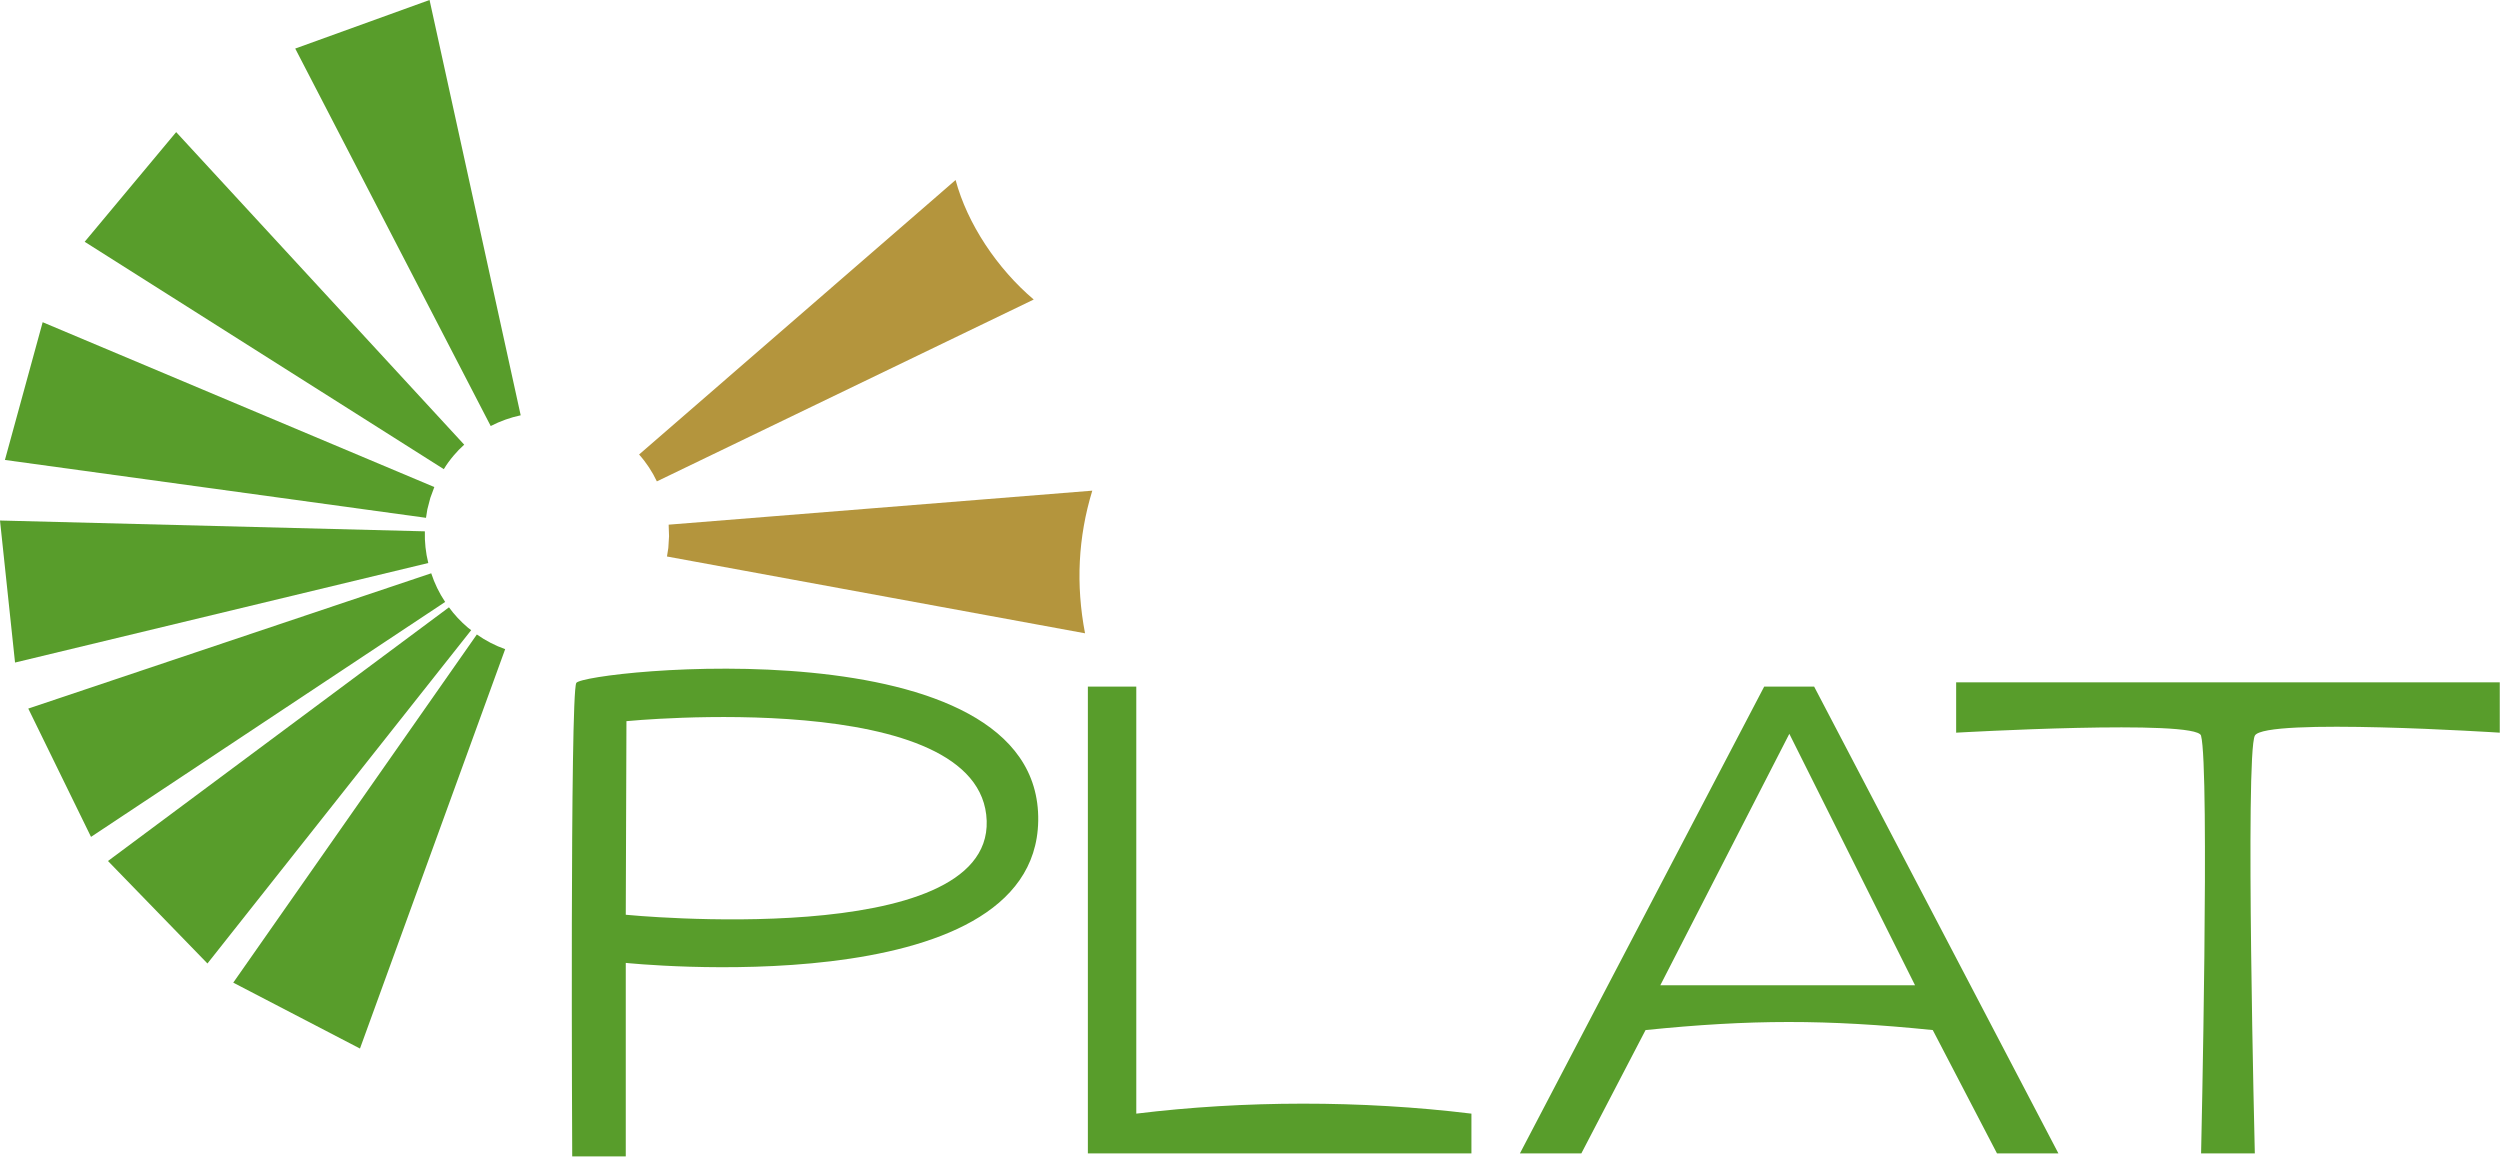
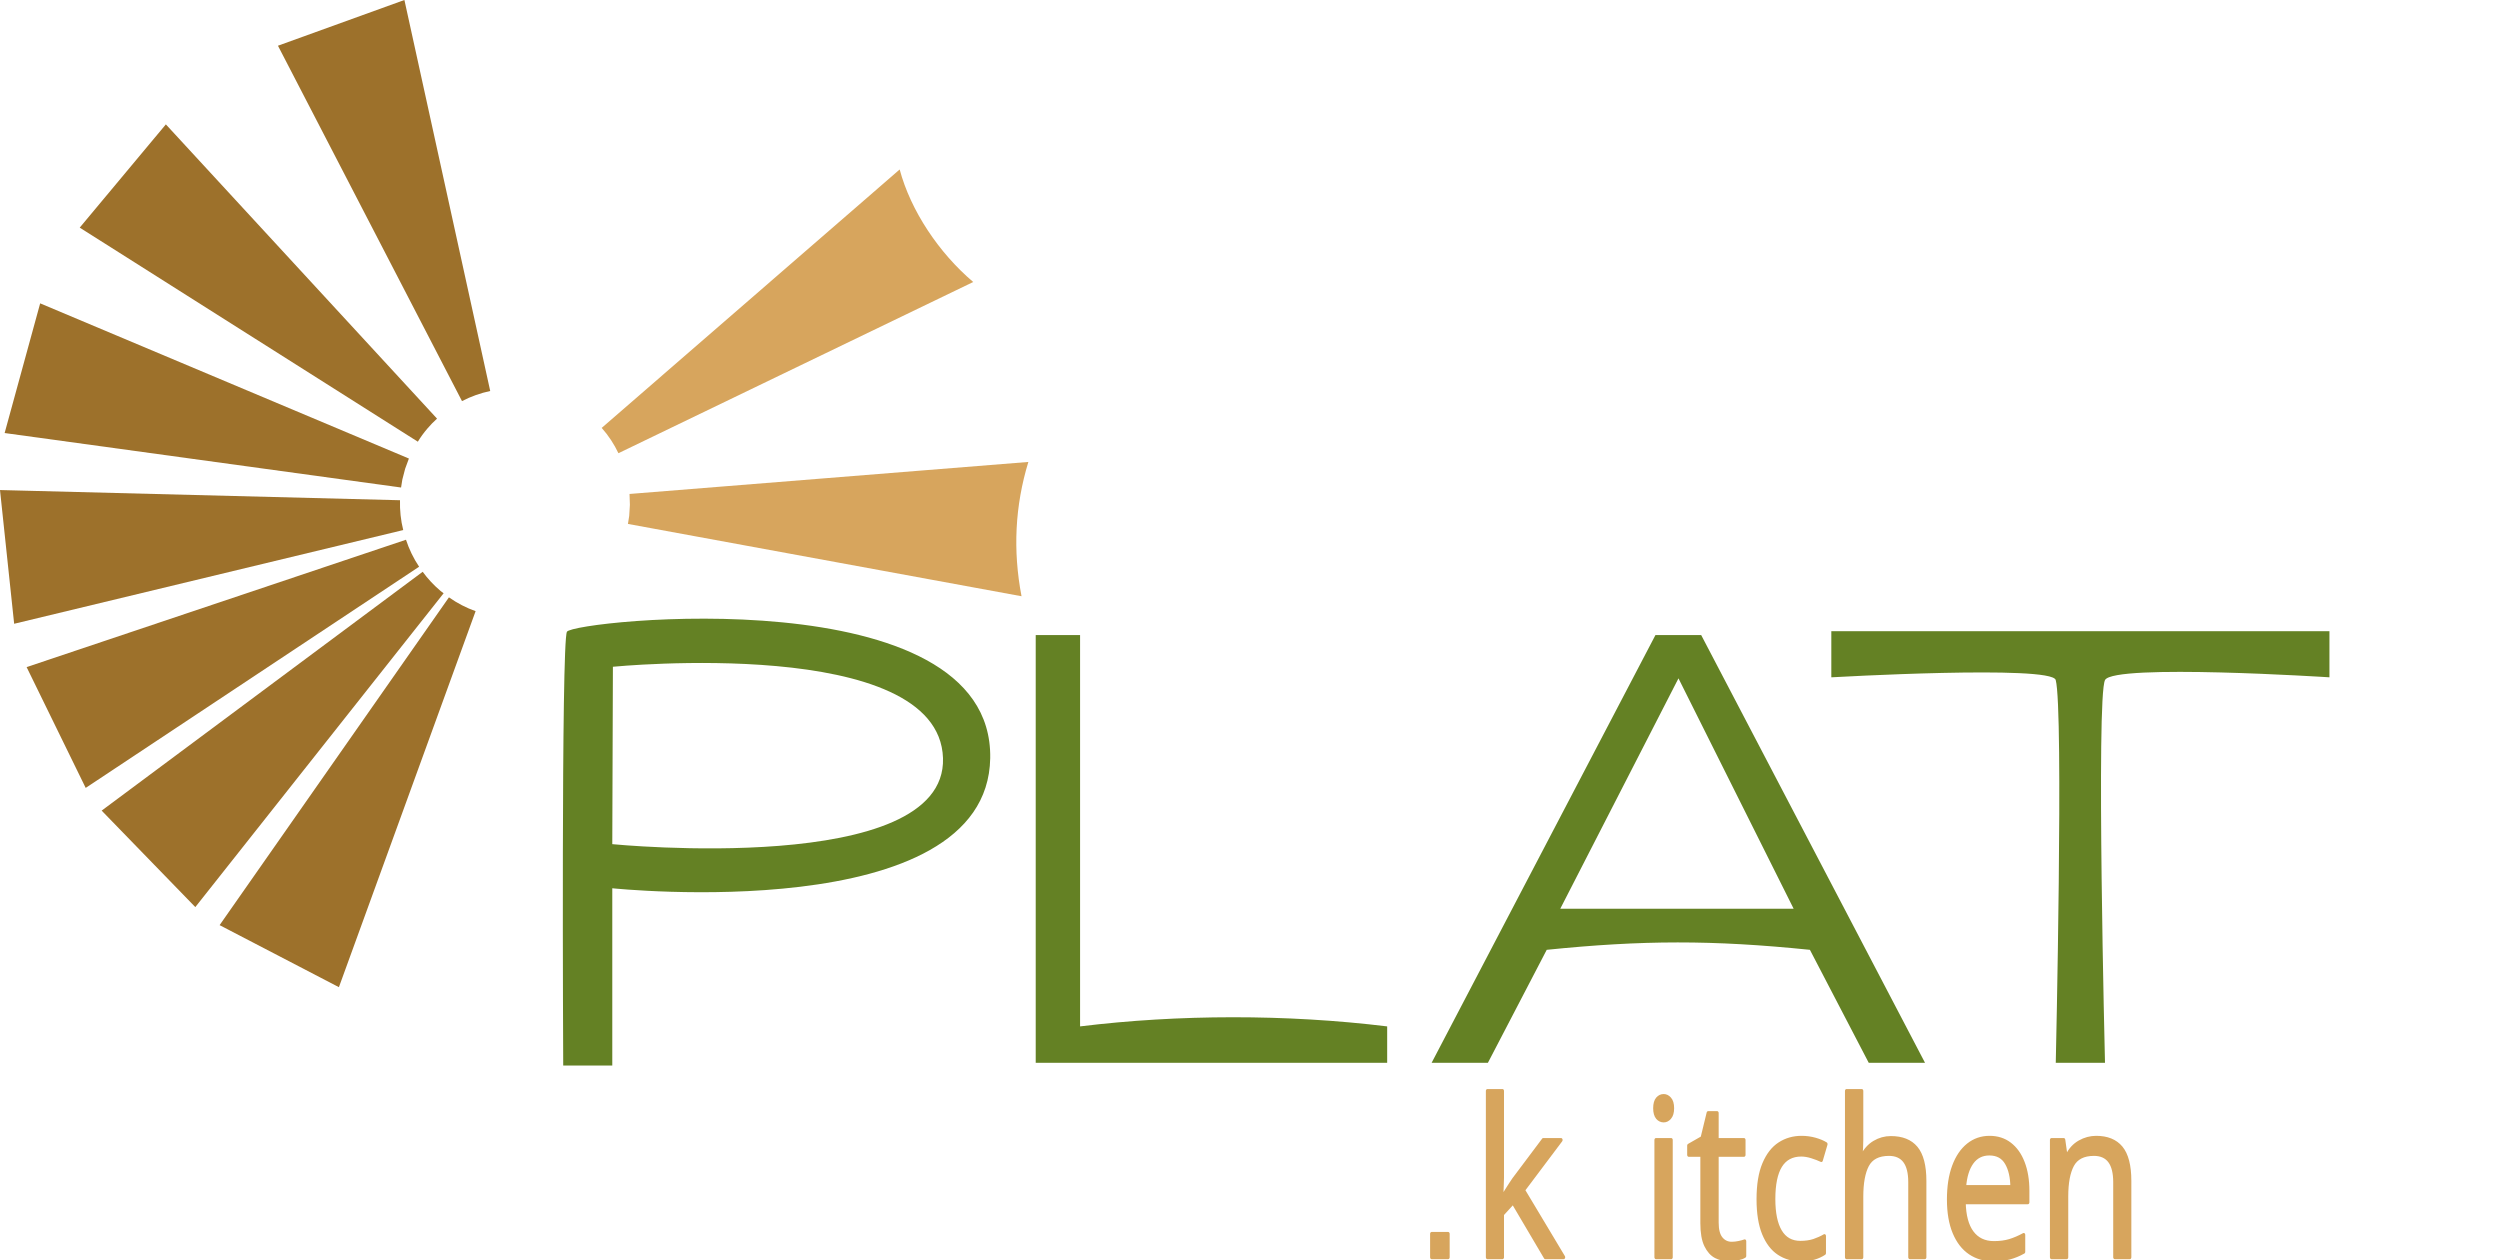
- <svg xmlns="http://www.w3.org/2000/svg" width="100%" height="100%" viewBox="0 0 2552 1181" version="1.1" xml:space="preserve" style="fill-rule:evenodd;clip-rule:evenodd;stroke-linejoin:round;stroke-miterlimit:2;">
+ <svg xmlns="http://www.w3.org/2000/svg" width="100%" height="100%" viewBox="0 0 2994 1508" version="1.1" xml:space="preserve" style="fill-rule:evenodd;clip-rule:evenodd;stroke-linejoin:round;stroke-miterlimit:2;">
+   <rect id="Artboard4" x="-4546.99" y="-2492.4" width="8726.3" height="7127.13" style="fill:none;" />
  <g>
    <g>
-       <path d="M458.299,619.956c5.459,7.523 11.929,14.46 19.308,20.721l3.386,2.59l-269.226,340.259l-101.547,-104.615l348.079,-258.955Z" style="fill:#589d2b;" />
-       <path d="M486.765,647.683c9.092,6.394 18.805,11.413 28.911,14.966l-148.218,407.705l-129.347,-67.272l248.654,-355.399Z" style="fill:#589d2b;" />
-       <path d="M682.56,535.58l432.446,-34.713c-14.519,47.552 -16.893,96.095 -7.403,145.606l-426.764,-78.407l1.389,-8.748c0.245,-3.989 0.49,-7.979 0.735,-11.968l-0.403,-11.77Z" style="fill:#b4953d;" />
-       <path d="M652.388,463.96l323.086,-280.208c11.929,44.705 42.554,90.486 79.753,122.013l-384.695,185.635c-4.66,-9.807 -10.684,-19.078 -18.144,-27.44Z" style="fill:#b4953d;" />
-       <path d="M531.518,423.935c-10.572,2.258 -20.873,5.913 -30.602,10.957l-199.544,-385.319l137.108,-49.573l93.038,423.935Z" style="fill:#589d2b;" />
-       <path d="M440.195,585.21c3.351,10.252 8.083,20.114 14.226,29.259l-361.511,239.816l-64.047,-130.974l411.332,-138.101Z" style="fill:#589d2b;" />
-       <path d="M433.697,542.383c-0.29,10.882 0.844,21.774 3.489,32.344l-421.84,101.602l-15.346,-144.984l433.697,11.038Z" style="fill:#589d2b;" />
-       <path d="M439.276,508.246c-1.015,3.904 -2.03,7.808 -3.045,11.712l-1.371,8.632l-429.841,-59.069l38.532,-140.611l399.798,168.262l-4.073,11.074Z" style="fill:#589d2b;" />
-       <path d="M473.861,453.917c-3.781,3.35 -7.323,7.037 -10.672,10.984c-3.789,4.466 -7.209,9.123 -10.141,14.012l-366.61,-232.104l93.4,-111.949l294.023,319.057Z" style="fill:#589d2b;" />
-       <path d="M558.193,545.7l0.029,-0.082l0.086,-0.064c-0,-0 -0.115,0.146 -0.115,0.146Z" style="fill:#bfbfbf;" />
-       <path d="M558.308,545.554c-0,-0 -0,-0 -0,-0Z" style="fill:#bfbfbf;" />
-       <path d="M558.308,545.554c-0,-0 -0,-0 -0,-0Z" style="fill:#bfbfbf;" />
-       <path d="M558.222,545.618l-0.1,0.074l0.02,-0.028l0.084,-0.056l-0.004,0.01Z" style="fill:#bfbfbf;" />
-       <path d="M558.237,545.578l-0.046,0.015l0.01,-0.013l0.039,-0.01l-0.003,0.008Z" style="fill:#bfbfbf;" />
-       <path d="M558.248,545.546l-0.002,0.006l-0.026,-0l0.007,-0.009l0.021,0.003Z" style="fill:#bfbfbf;" />
-       <path d="M558.257,545.522l-0.003,0.009l-0.015,-0.006l0.007,-0.01l0.011,0.007Z" style="fill:#bfbfbf;" />
-       <path d="M558.308,545.554c-0,-0 -0,-0 -0,-0Z" style="fill:#bfbfbf;" />
-       <path d="M558.308,545.554c-0,-0 -0,-0 -0,-0Z" style="fill:#bfbfbf;" />
-       <path d="M558.308,545.554c-0,-0 -0,-0 -0,-0Z" style="fill:#bfbfbf;" />
-       <path d="M558.226,545.608l0.011,-0.03l0.071,-0.024l-0.082,0.054Z" style="fill:#bfbfbf;" />
-       <path d="M558.308,545.554c-0,-0 -0,-0 -0,-0c-0,-0 -0,-0 -0,-0Z" style="fill:#bfbfbf;" />
-       <path d="M558.308,545.554l-0.068,0.016l0.006,-0.018l0.062,0.002Z" style="fill:#bfbfbf;" />
-       <path d="M558.308,545.554c-0,-0 -0,-0 -0,-0c-0,-0 -0,-0 -0,-0Z" style="fill:#bfbfbf;" />
-       <path d="M558.308,545.554c-0,-0 -0,-0 -0,-0Z" style="fill:#bfbfbf;" />
-       <path d="M558.308,545.554c-0,-0 -0,-0 -0,-0Z" style="fill:#bfbfbf;" />
-       <path d="M558.254,545.531l-0.006,0.015l-0.021,-0.003l0.012,-0.018l0.015,0.006Z" style="fill:#bfbfbf;" />
-       <path d="M558.308,545.554c-0,-0 -0,-0 -0,-0Z" style="fill:#bfbfbf;" />
-       <path d="M558.308,545.554c-0,-0 -0.051,-0.032 -0.051,-0.032l0.006,-0.017l0.045,0.049Z" style="fill:#bfbfbf;" />
-       <path d="M558.257,545.499l-0.011,0.016l-0.052,-0.033l-0.015,-0.068l0.078,0.085Z" style="fill:#bfbfbf;" />
-       <path d="M558.308,545.554c-0,-0 -0,-0 -0,-0Z" style="fill:#bfbfbf;" />
-       <path d="M558.263,545.505l-0.006,0.017l-0.011,-0.007l0.011,-0.016l0.006,0.006Z" style="fill:#bfbfbf;" />
-       <path d="M558.179,545.414l0.015,0.068l-0.011,-0.007l-0.067,-0.129l0.063,0.068Z" style="fill:#bfbfbf;" />
+       <path d="M506.209,684.765c6.029,8.309 13.175,15.972 21.326,22.887l3.741,2.861l-297.371,375.829l-112.163,-115.551l384.467,-286.026Z" style="fill:#9d712b;" />
+       <path d="M537.651,715.39c10.042,7.064 20.77,12.607 31.933,16.532l-163.712,450.325l-142.869,-74.304l274.648,-392.553Z" style="fill:#9d712b;" />
+       <path d="M753.914,591.569l477.653,-38.343c-16.037,52.523 -18.659,106.141 -8.177,160.829l-471.377,-86.604l1.534,-9.663c0.27,-4.406 0.541,-8.812 0.812,-13.219l-0.445,-13Z" style="fill:#d7a55d;" />
+       <path d="M720.587,512.462l356.862,-309.501c13.176,49.379 47.002,99.946 88.089,134.768l-424.91,205.041c-5.147,-10.832 -11.8,-21.073 -20.041,-30.308Z" style="fill:#d7a55d;" />
+       <path d="M587.083,468.252c-11.678,2.495 -23.056,6.531 -33.802,12.103l-220.404,-425.599l151.441,-54.756l102.765,468.252Z" style="fill:#9d712b;" />
+       <path d="M486.212,646.387c3.702,11.324 8.929,22.217 15.713,32.318l-399.302,264.886l-70.743,-144.666l454.332,-152.538Z" style="fill:#9d712b;" />
+       <path d="M479.035,599.082c-0.32,12.021 0.932,24.051 3.853,35.726l-465.938,112.224l-16.95,-160.141l479.035,12.191Z" style="fill:#9d712b;" />
+       <path d="M485.197,561.378c-1.121,4.311 -2.242,8.623 -3.363,12.935l-1.514,9.535l-474.776,-65.244l42.559,-155.31l441.593,185.851l-4.499,12.233Z" style="fill:#9d712b;" />
+       <path d="M523.398,501.369c-4.177,3.7 -8.089,7.772 -11.788,12.132c-4.185,4.933 -7.963,10.077 -11.201,15.477l-404.935,-256.368l103.164,-123.652l324.76,352.411Z" style="fill:#9d712b;" />
    </g>
  </g>
  <g>
-     <path d="M1059.81,838.006c-3.138,188.773 -421.025,144.92 -421.025,144.92l-0,197.503l-54.664,0c0,0 -2.392,-472.132 4.163,-483.286c7.5,-12.764 474.9,-62.101 471.526,140.863Zm-52.593,-0c-4.364,-137.756 -367.741,-101.848 -367.741,-101.848l-0.691,197.627c-0,-0 372.637,36.926 368.432,-95.779Z" style="fill:#589d2b;fill-rule:nonzero;" />
-     <path d="M2301.79,750.882c-10.123,18.381 -0.07,426.497 -0.07,426.497l-54.847,0c-0,0 8.928,-393.551 -0.07,-426.497c-4.63,-16.953 -249.967,-2.967 -249.967,-2.967l-0,-51.391l554.921,0l-0,51.391c-0,0 -239.845,-15.413 -249.967,2.967Z" style="fill:#589d2b;fill-rule:nonzero;" />
-     <path d="M1110.5,1177.38l0,-476.502l49.425,-0l-0,435.927c109.677,-13.446 229.525,-13.721 342.112,-0l-0,40.575l-391.537,0Z" style="fill:#589d2b;fill-rule:nonzero;" />
-     <path d="M2038.52,1177.38l-65.545,-125.888c-108.861,-11.073 -186.324,-10.869 -293.191,0l-65.545,125.888l-62.698,0l249.349,-476.502l50.979,-0l249.349,476.502l-62.698,0Zm-211.967,-428.313l-131.689,256.663l259.994,0l-128.305,-256.663Z" style="fill:#589d2b;fill-rule:nonzero;" />
+     <path d="M1185.88,907.998c-3.373,202.934 -452.609,155.791 -452.609,155.791l-0,212.321l-58.765,-0c0,-0 -2.571,-507.551 4.475,-519.543c8.063,-13.721 510.527,-66.758 506.899,151.431Zm-56.537,-0c-4.692,-148.09 -395.329,-109.489 -395.329,-109.489l-0.743,212.453c-0,-0 400.592,39.697 396.072,-102.964Z" style="fill:#648124;fill-rule:nonzero;" />
+     <path d="M2521.02,814.339c-10.881,19.759 -0.075,458.491 -0.075,458.491l-58.962,0c0,0 9.598,-423.074 -0.075,-458.491c-4.977,-18.226 -268.719,-3.19 -268.719,-3.19l0,-55.246l596.55,-0l0,55.246c0,-0 -257.837,-16.569 -268.719,3.19Z" style="fill:#648124;fill-rule:nonzero;" />
+     <path d="M1240.37,1272.83l-0,-512.248l53.132,-0l-0,468.629c117.905,-14.455 246.744,-14.75 367.776,-0l0,43.619l-420.908,0Z" style="fill:#648124;fill-rule:nonzero;" />
+     <path d="M2238.01,1272.83l-70.462,-135.332c-117.028,-11.903 -200.302,-11.685 -315.186,0l-70.462,135.332l-67.401,0l268.054,-512.248l54.804,-0l268.054,512.248l-67.401,0Zm-227.869,-460.444l-141.567,275.918l279.497,-0l-137.93,-275.918Z" style="fill:#648124;fill-rule:nonzero;" />
+   </g>
+   <g transform="matrix(3.65779,0,0,4.61586,-17062.3,-9279.7)">
+     <text x="5128.19px" y="2336.59px" style="font-family:'ArialMT', 'Arial', sans-serif;font-size:56.771px;fill:#d7a55d;stroke:#d7a55d;stroke-width:1px;">.</text>
+     <text x="5146.81px" y="2336.59px" style="font-family:'Salaryman';font-size:56.771px;fill:#d7a55d;stroke:#d7a55d;stroke-width:1px;">k<tspan x="5201.99px 5213.28px 5266.99px 5321.15px 5376.33px 5431.97px " y="2336.59px 2336.59px 2336.59px 2336.59px 2336.59px 2336.59px ">itchen</tspan>
+     </text>
  </g>
</svg>
